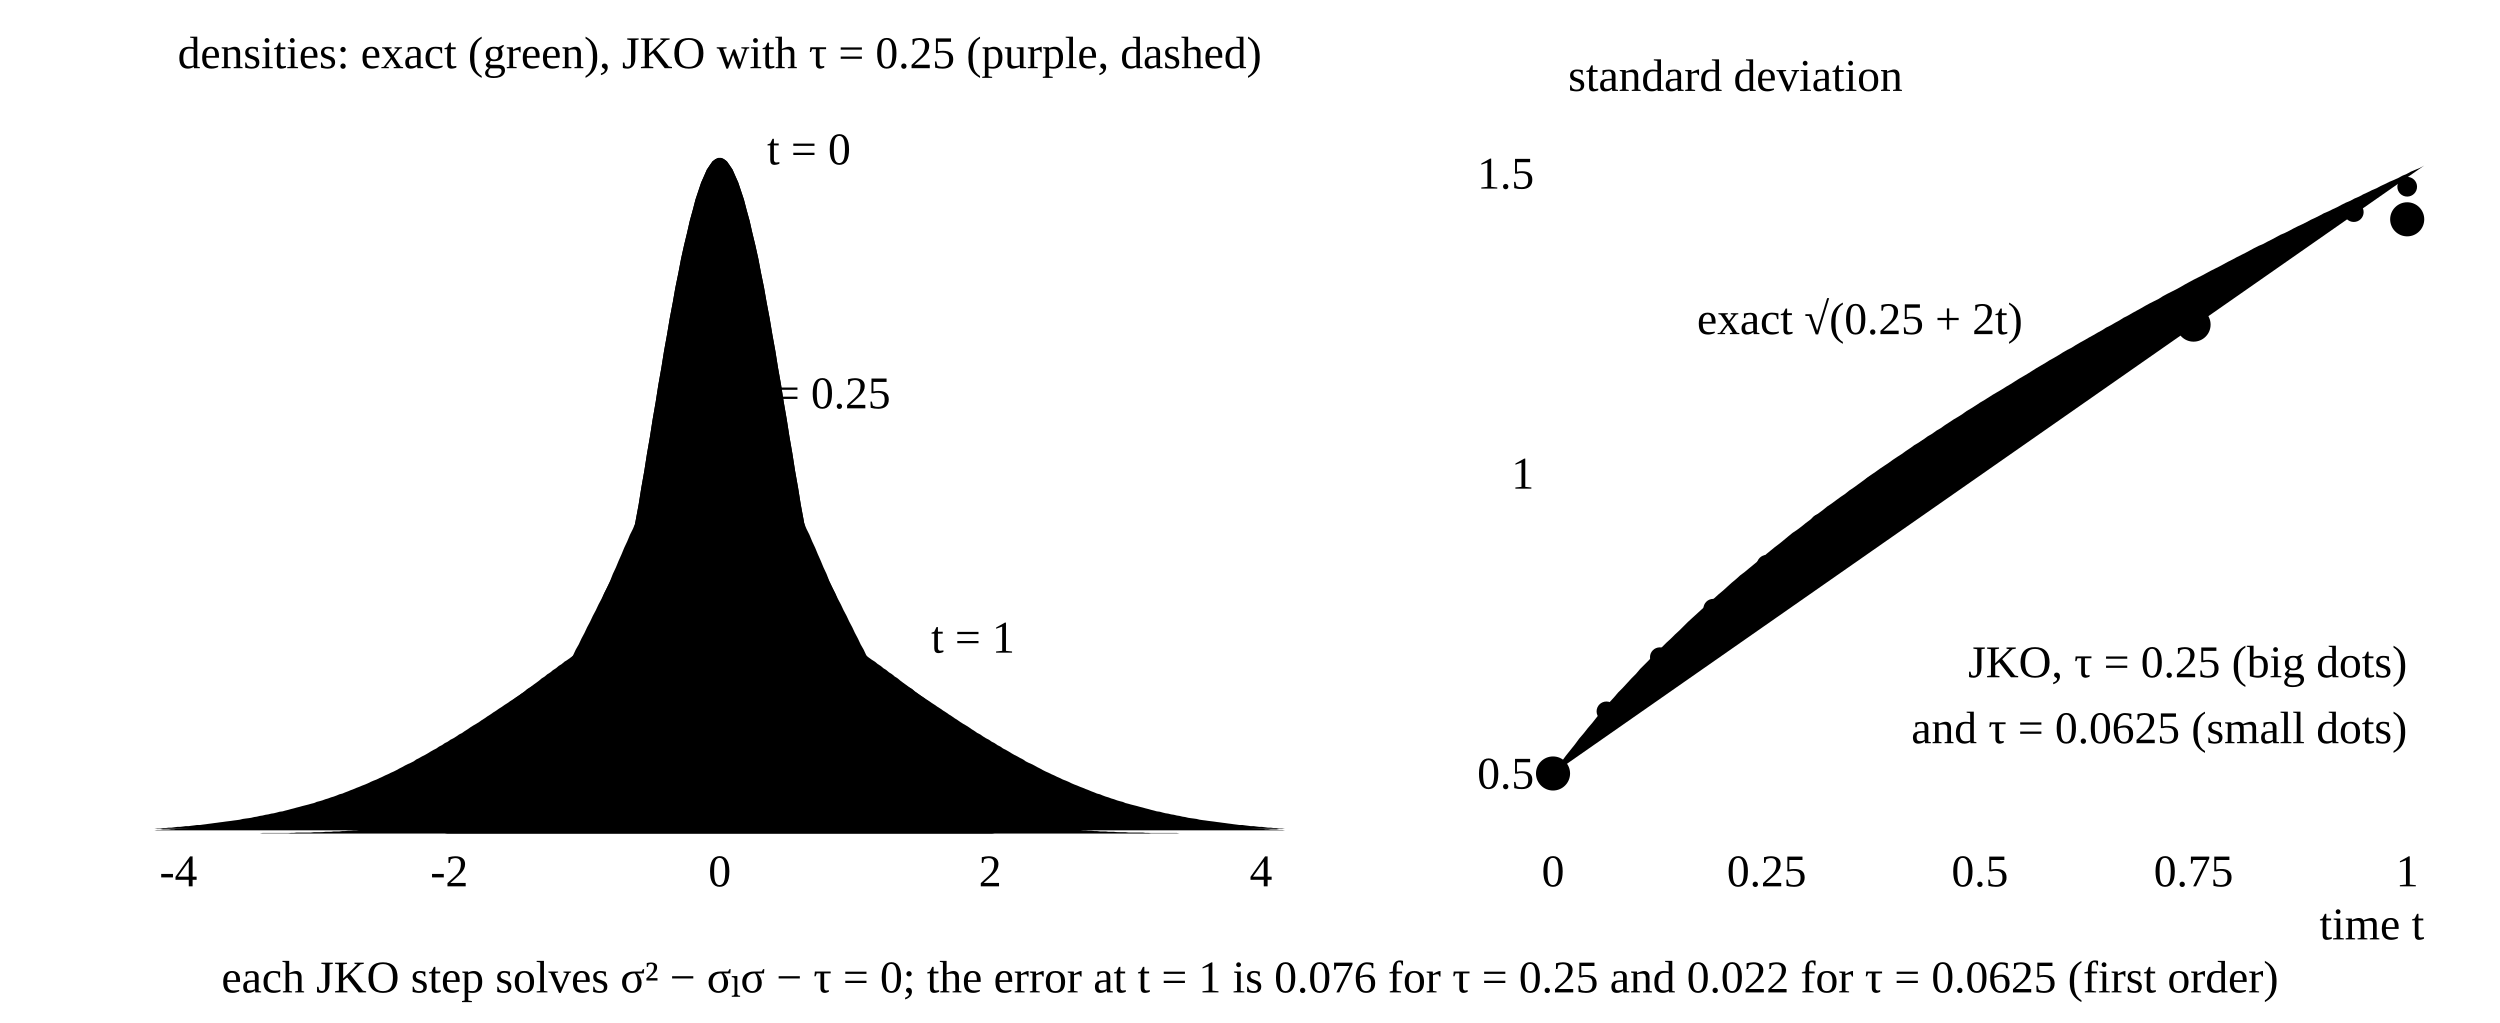
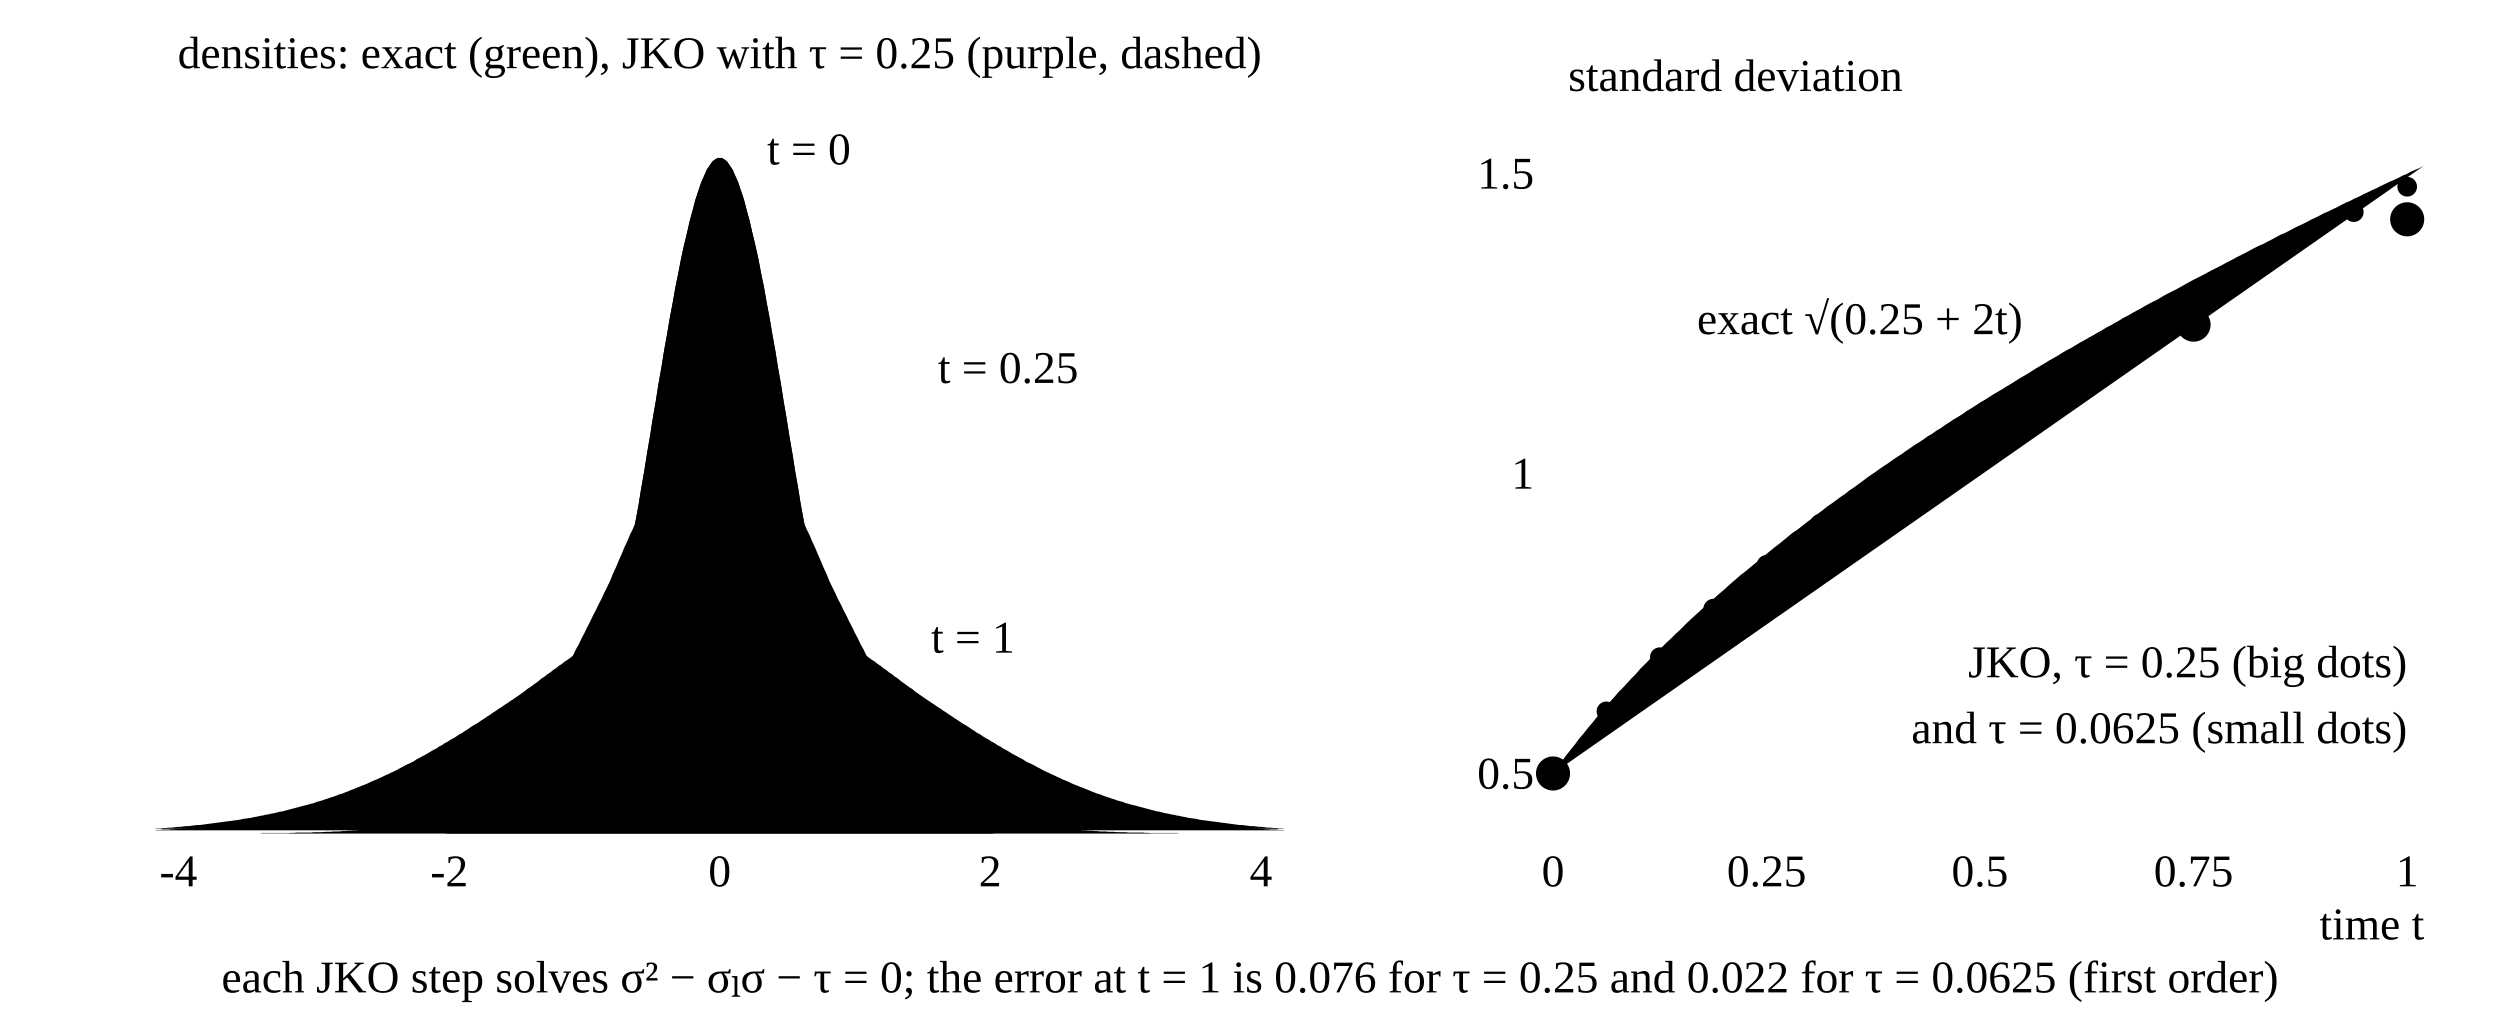
<svg xmlns="http://www.w3.org/2000/svg" viewBox="0 0 660 270" role="img" aria-label="JKO steps for the heat equation from a Gaussian, against the exact heat flow">
  <text x="47.1" y="234.0" class="tx-s" text-anchor="middle">-4</text>
  <text x="118.6" y="234.0" class="tx-s" text-anchor="middle">-2</text>
  <text x="190.0" y="234.0" class="tx-s" text-anchor="middle">0</text>
  <text x="261.4" y="234.0" class="tx-s" text-anchor="middle">2</text>
  <text x="332.9" y="234.0" class="tx-s" text-anchor="middle">4</text>
  <line x1="40.0" y1="220.0" x2="340.0" y2="220.0" class="ax" />
  <path d="M40.0 220.0L40.0 220.0L40.8 220.0L41.5 220.0L42.3 220.0L43.0 220.0L43.8 220.0L44.5 220.0L45.3 220.0L46.0 220.0L46.8 220.0L47.5 220.0L48.3 220.0L49.0 220.0L49.8 220.0L50.5 220.0L51.3 220.0L52.0 220.0L52.8 220.0L53.5 220.0L54.3 220.0L55.0 220.0L55.8 220.0L56.5 220.0L57.3 220.0L58.0 220.0L58.8 220.0L59.5 220.0L60.3 220.0L61.1 220.0L61.8 220.0L62.6 220.0L63.3 220.0L64.1 220.0L64.8 220.0L65.6 220.0L66.3 220.0L67.1 220.0L67.8 220.0L68.6 220.0L69.3 220.0L70.1 220.0L70.8 220.0L71.6 220.0L72.3 220.0L73.1 220.0L73.8 220.0L74.6 220.0L75.3 220.0L76.1 220.0L76.8 220.0L77.6 220.0L78.3 220.0L79.1 220.0L79.8 220.0L80.6 220.0L81.4 220.0L82.1 220.0L82.9 220.0L83.6 220.0L84.4 220.0L85.1 220.0L85.9 220.0L86.6 220.0L87.4 220.0L88.1 220.0L88.9 220.0L89.6 220.0L90.4 220.0L91.1 220.0L91.9 220.0L92.6 220.0L93.4 220.0L94.1 220.0L94.9 220.0L95.6 220.0L96.4 220.0L97.1 220.0L97.9 220.0L98.6 220.0L99.4 220.0L100.2 220.0L100.9 220.0L101.7 220.0L102.4 220.0L103.2 220.0L103.9 220.0L104.7 220.0L105.4 220.0L106.2 220.0L106.9 220.0L107.7 220.0L108.4 220.0L109.2 220.0L109.9 220.0L110.7 220.0L111.4 220.0L112.2 220.0L112.9 220.0L113.7 220.0L114.4 220.0L115.2 220.0L115.9 220.0L116.7 220.0L117.4 220.0L118.2 219.9L118.9 219.9L119.7 219.9L120.5 219.9L121.2 219.9L122.0 219.9L122.7 219.9L123.5 219.8L124.2 219.8L125.0 219.8L125.7 219.7L126.5 219.7L127.2 219.6L128.0 219.6L128.7 219.5L129.5 219.4L130.2 219.3L131.0 219.2L131.7 219.1L132.5 219.0L133.2 218.9L134.0 218.7L134.7 218.5L135.5 218.3L136.2 218.1L137.0 217.8L137.7 217.5L138.5 217.2L139.2 216.9L140.0 216.5L140.8 216.0L141.5 215.5L142.3 215.0L143.0 214.4L143.8 213.8L144.5 213.0L145.3 212.3L146.0 211.4L146.8 210.5L147.5 209.5L148.3 208.4L149.0 207.2L149.8 205.9L150.5 204.5L151.3 203.0L152.0 201.4L152.8 199.7L153.5 197.8L154.3 195.9L155.0 193.8L155.8 191.5L156.5 189.2L157.3 186.7L158.0 184.0L158.8 181.3L159.5 178.3L160.3 175.3L161.1 172.1L161.8 168.7L162.6 165.2L163.3 161.6L164.1 157.9L164.8 154.0L165.6 150.1L166.3 146.0L167.1 141.8L167.8 137.5L168.6 133.2L169.3 128.8L170.1 124.3L170.8 119.8L171.6 115.2L172.3 110.7L173.1 106.1L173.8 101.6L174.6 97.1L175.3 92.7L176.1 88.3L176.8 84.1L177.6 79.9L178.3 75.9L179.1 72.0L179.8 68.3L180.6 64.7L181.4 61.4L182.1 58.3L182.9 55.4L183.6 52.7L184.4 50.3L185.1 48.2L185.9 46.4L186.6 44.8L187.4 43.6L188.1 42.6L188.9 42.0L189.6 41.7L190.4 41.7L191.1 42.0L191.9 42.6L192.6 43.6L193.4 44.8L194.1 46.4L194.9 48.2L195.6 50.3L196.4 52.7L197.1 55.4L197.9 58.3L198.6 61.4L199.4 64.7L200.2 68.3L200.9 72.0L201.7 75.9L202.4 79.9L203.2 84.1L203.9 88.3L204.7 92.7L205.4 97.1L206.2 101.6L206.9 106.1L207.7 110.7L208.4 115.2L209.2 119.8L209.9 124.3L210.7 128.8L211.4 133.2L212.2 137.5L212.9 141.8L213.7 146.0L214.4 150.1L215.2 154.0L215.9 157.9L216.7 161.6L217.4 165.2L218.2 168.7L218.9 172.1L219.7 175.3L220.5 178.3L221.2 181.3L222.0 184.0L222.7 186.7L223.5 189.2L224.2 191.5L225.0 193.8L225.7 195.9L226.5 197.8L227.2 199.7L228.0 201.4L228.7 203.0L229.5 204.5L230.2 205.9L231.0 207.2L231.7 208.4L232.5 209.5L233.2 210.5L234.0 211.4L234.7 212.3L235.5 213.0L236.2 213.8L237.0 214.4L237.7 215.0L238.5 215.5L239.2 216.0L240.0 216.5L240.8 216.9L241.5 217.2L242.3 217.5L243.0 217.8L243.8 218.1L244.5 218.3L245.3 218.5L246.0 218.7L246.8 218.9L247.5 219.0L248.3 219.1L249.0 219.2L249.8 219.3L250.5 219.4L251.3 219.5L252.0 219.6L252.8 219.6L253.5 219.7L254.3 219.7L255.0 219.8L255.8 219.8L256.5 219.8L257.3 219.9L258.0 219.9L258.8 219.9L259.5 219.9L260.3 219.9L261.1 219.9L261.8 219.9L262.6 220.0L263.3 220.0L264.1 220.0L264.8 220.0L265.6 220.0L266.3 220.0L267.1 220.0L267.8 220.0L268.6 220.0L269.3 220.0L270.1 220.0L270.8 220.0L271.6 220.0L272.3 220.0L273.1 220.0L273.8 220.0L274.6 220.0L275.3 220.0L276.1 220.0L276.8 220.0L277.6 220.0L278.3 220.0L279.1 220.0L279.8 220.0L280.6 220.0L281.4 220.0L282.1 220.0L282.9 220.0L283.6 220.0L284.4 220.0L285.1 220.0L285.9 220.0L286.6 220.0L287.4 220.0L288.1 220.0L288.9 220.0L289.6 220.0L290.4 220.0L291.1 220.0L291.9 220.0L292.6 220.0L293.4 220.0L294.1 220.0L294.9 220.0L295.6 220.0L296.4 220.0L297.1 220.0L297.9 220.0L298.6 220.0L299.4 220.0L300.2 220.0L300.9 220.0L301.7 220.0L302.4 220.0L303.2 220.0L303.9 220.0L304.7 220.0L305.4 220.0L306.2 220.0L306.9 220.0L307.7 220.0L308.4 220.0L309.2 220.0L309.9 220.0L310.7 220.0L311.4 220.0L312.2 220.0L312.9 220.0L313.7 220.0L314.4 220.0L315.2 220.0L315.9 220.0L316.7 220.0L317.4 220.0L318.2 220.0L318.9 220.0L319.7 220.0L320.5 220.0L321.2 220.0L322.0 220.0L322.7 220.0L323.5 220.0L324.2 220.0L325.0 220.0L325.7 220.0L326.5 220.0L327.2 220.0L328.0 220.0L328.7 220.0L329.5 220.0L330.2 220.0L331.0 220.0L331.7 220.0L332.5 220.0L333.2 220.0L334.0 220.0L334.7 220.0L335.5 220.0L336.2 220.0L337.0 220.0L337.7 220.0L338.5 220.0L339.2 220.0L340.0 220.0L340.0 220.0Z" class="a2" />
  <path d="M40.0 220.0L40.8 220.0L41.5 220.0L42.3 220.0L43.0 220.0L43.8 220.0L44.5 220.0L45.3 220.0L46.0 220.0L46.8 220.0L47.5 220.0L48.3 220.0L49.0 220.0L49.8 220.0L50.5 220.0L51.3 220.0L52.0 220.0L52.8 220.0L53.5 220.0L54.3 220.0L55.0 220.0L55.8 220.0L56.5 220.0L57.3 220.0L58.0 220.0L58.8 220.0L59.5 220.0L60.3 220.0L61.1 220.0L61.8 220.0L62.6 220.0L63.3 220.0L64.1 220.0L64.8 220.0L65.6 220.0L66.3 220.0L67.1 220.0L67.8 220.0L68.6 220.0L69.3 220.0L70.1 220.0L70.8 220.0L71.6 220.0L72.3 220.0L73.1 220.0L73.8 220.0L74.6 220.0L75.3 220.0L76.1 220.0L76.8 220.0L77.6 220.0L78.3 220.0L79.1 220.0L79.8 220.0L80.6 220.0L81.4 220.0L82.1 220.0L82.9 220.0L83.6 220.0L84.4 220.0L85.1 220.0L85.9 220.0L86.6 220.0L87.4 220.0L88.1 220.0L88.9 220.0L89.6 220.0L90.4 220.0L91.1 220.0L91.9 220.0L92.6 220.0L93.4 220.0L94.1 220.0L94.9 220.0L95.6 220.0L96.4 220.0L97.1 220.0L97.9 220.0L98.6 220.0L99.4 220.0L100.2 220.0L100.9 220.0L101.7 220.0L102.4 220.0L103.2 220.0L103.9 220.0L104.7 220.0L105.4 220.0L106.2 220.0L106.9 220.0L107.7 220.0L108.4 220.0L109.2 220.0L109.9 220.0L110.7 220.0L111.4 220.0L112.2 220.0L112.9 220.0L113.7 220.0L114.4 220.0L115.2 220.0L115.9 220.0L116.7 220.0L117.4 220.0L118.2 219.9L118.9 219.9L119.7 219.9L120.5 219.9L121.2 219.9L122.0 219.9L122.7 219.9L123.5 219.8L124.2 219.8L125.0 219.8L125.7 219.7L126.5 219.7L127.2 219.6L128.0 219.6L128.7 219.5L129.5 219.4L130.2 219.3L131.0 219.2L131.7 219.1L132.5 219.0L133.2 218.9L134.0 218.7L134.7 218.5L135.5 218.3L136.2 218.1L137.0 217.8L137.7 217.5L138.5 217.2L139.2 216.9L140.0 216.5L140.8 216.0L141.5 215.5L142.3 215.0L143.0 214.4L143.8 213.8L144.5 213.0L145.3 212.3L146.0 211.4L146.8 210.5L147.5 209.5L148.3 208.4L149.0 207.2L149.8 205.9L150.5 204.5L151.3 203.0L152.0 201.4L152.8 199.7L153.5 197.8L154.3 195.9L155.0 193.8L155.8 191.5L156.5 189.2L157.3 186.7L158.0 184.0L158.8 181.3L159.5 178.3L160.3 175.3L161.1 172.1L161.8 168.7L162.6 165.2L163.3 161.6L164.1 157.9L164.8 154.0L165.6 150.1L166.3 146.0L167.1 141.8L167.8 137.5L168.6 133.2L169.3 128.8L170.1 124.3L170.8 119.8L171.6 115.2L172.3 110.7L173.1 106.1L173.8 101.6L174.6 97.1L175.3 92.7L176.1 88.3L176.8 84.1L177.6 79.9L178.3 75.9L179.1 72.0L179.8 68.3L180.6 64.7L181.4 61.4L182.1 58.3L182.9 55.4L183.6 52.7L184.4 50.3L185.1 48.2L185.9 46.4L186.6 44.8L187.4 43.6L188.1 42.6L188.9 42.0L189.6 41.7L190.4 41.7L191.1 42.0L191.9 42.6L192.6 43.6L193.4 44.8L194.1 46.4L194.9 48.2L195.6 50.3L196.4 52.7L197.1 55.4L197.9 58.3L198.6 61.4L199.4 64.7L200.2 68.3L200.9 72.0L201.7 75.9L202.4 79.9L203.2 84.1L203.9 88.3L204.7 92.7L205.4 97.1L206.2 101.6L206.9 106.1L207.7 110.7L208.4 115.2L209.2 119.8L209.9 124.3L210.7 128.8L211.4 133.2L212.2 137.5L212.9 141.8L213.7 146.0L214.4 150.1L215.2 154.0L215.9 157.9L216.7 161.6L217.4 165.2L218.2 168.7L218.9 172.1L219.7 175.3L220.5 178.3L221.2 181.3L222.0 184.0L222.7 186.7L223.5 189.2L224.2 191.5L225.0 193.8L225.7 195.9L226.5 197.8L227.2 199.7L228.0 201.4L228.7 203.0L229.5 204.5L230.2 205.9L231.0 207.2L231.7 208.4L232.5 209.5L233.2 210.5L234.0 211.4L234.7 212.3L235.5 213.0L236.2 213.8L237.0 214.4L237.7 215.0L238.5 215.5L239.2 216.0L240.0 216.5L240.8 216.9L241.5 217.2L242.3 217.5L243.0 217.8L243.8 218.1L244.5 218.3L245.3 218.5L246.0 218.7L246.8 218.9L247.5 219.0L248.3 219.1L249.0 219.2L249.8 219.3L250.5 219.4L251.3 219.5L252.0 219.6L252.8 219.6L253.5 219.7L254.3 219.7L255.0 219.8L255.8 219.8L256.5 219.8L257.3 219.9L258.0 219.9L258.8 219.9L259.5 219.9L260.3 219.9L261.1 219.9L261.8 219.9L262.6 220.0L263.3 220.0L264.1 220.0L264.8 220.0L265.6 220.0L266.3 220.0L267.1 220.0L267.8 220.0L268.6 220.0L269.3 220.0L270.1 220.0L270.8 220.0L271.6 220.0L272.3 220.0L273.1 220.0L273.8 220.0L274.6 220.0L275.3 220.0L276.1 220.0L276.8 220.0L277.6 220.0L278.3 220.0L279.1 220.0L279.8 220.0L280.6 220.0L281.4 220.0L282.1 220.0L282.9 220.0L283.6 220.0L284.4 220.0L285.1 220.0L285.9 220.0L286.6 220.0L287.4 220.0L288.1 220.0L288.9 220.0L289.6 220.0L290.4 220.0L291.1 220.0L291.9 220.0L292.6 220.0L293.4 220.0L294.1 220.0L294.9 220.0L295.6 220.0L296.4 220.0L297.1 220.0L297.9 220.0L298.6 220.0L299.4 220.0L300.2 220.0L300.9 220.0L301.7 220.0L302.4 220.0L303.2 220.0L303.9 220.0L304.7 220.0L305.4 220.0L306.2 220.0L306.9 220.0L307.7 220.0L308.4 220.0L309.2 220.0L309.9 220.0L310.7 220.0L311.4 220.0L312.2 220.0L312.9 220.0L313.7 220.0L314.4 220.0L315.2 220.0L315.9 220.0L316.7 220.0L317.4 220.0L318.2 220.0L318.9 220.0L319.7 220.0L320.5 220.0L321.2 220.0L322.0 220.0L322.7 220.0L323.5 220.0L324.2 220.0L325.0 220.0L325.7 220.0L326.5 220.0L327.2 220.0L328.0 220.0L328.7 220.0L329.5 220.0L330.2 220.0L331.0 220.0L331.7 220.0L332.5 220.0L333.2 220.0L334.0 220.0L334.7 220.0L335.5 220.0L336.2 220.0L337.0 220.0L337.7 220.0L338.5 220.0L339.2 220.0L340.0 220.0" class="ln c2 thin" />
  <path d="M40.0 220.0L40.8 220.0L41.5 220.0L42.3 220.0L43.0 220.0L43.8 220.0L44.5 220.0L45.3 220.0L46.0 220.0L46.8 220.0L47.5 220.0L48.3 220.0L49.0 220.0L49.8 220.0L50.5 220.0L51.3 220.0L52.0 220.0L52.8 220.0L53.5 220.0L54.3 220.0L55.0 220.0L55.8 220.0L56.5 220.0L57.3 220.0L58.0 220.0L58.8 220.0L59.5 220.0L60.3 220.0L61.1 220.0L61.8 220.0L62.6 220.0L63.3 220.0L64.1 220.0L64.8 220.0L65.6 220.0L66.3 220.0L67.1 220.0L67.8 220.0L68.6 220.0L69.3 219.9L70.1 219.9L70.8 219.9L71.6 219.9L72.3 219.9L73.1 219.9L73.8 219.9L74.6 219.9L75.3 219.9L76.1 219.9L76.8 219.9L77.6 219.9L78.3 219.8L79.1 219.8L79.8 219.8L80.6 219.8L81.4 219.8L82.1 219.8L82.9 219.7L83.6 219.7L84.4 219.7L85.1 219.7L85.9 219.6L86.6 219.6L87.4 219.6L88.1 219.5L88.9 219.5L89.6 219.5L90.4 219.4L91.1 219.4L91.9 219.3L92.6 219.3L93.4 219.2L94.1 219.2L94.9 219.1L95.6 219.0L96.4 218.9L97.1 218.9L97.9 218.8L98.6 218.7L99.4 218.6L100.2 218.5L100.9 218.4L101.7 218.3L102.4 218.1L103.2 218.0L103.9 217.9L104.7 217.7L105.4 217.6L106.2 217.4L106.9 217.2L107.7 217.0L108.4 216.8L109.2 216.6L109.9 216.4L110.7 216.2L111.4 215.9L112.2 215.7L112.9 215.4L113.7 215.1L114.4 214.8L115.2 214.5L115.9 214.1L116.7 213.8L117.4 213.4L118.2 213.0L118.9 212.6L119.7 212.2L120.5 211.8L121.2 211.3L122.0 210.8L122.7 210.3L123.5 209.8L124.2 209.3L125.0 208.7L125.7 208.1L126.5 207.5L127.2 206.9L128.0 206.2L128.7 205.5L129.5 204.8L130.2 204.1L131.0 203.3L131.7 202.5L132.5 201.7L133.2 200.9L134.0 200.0L134.7 199.1L135.5 198.2L136.2 197.3L137.0 196.3L137.7 195.3L138.5 194.3L139.2 193.2L140.0 192.1L140.8 191.0L141.5 189.9L142.3 188.7L143.0 187.5L143.8 186.3L144.5 185.1L145.3 183.8L146.0 182.5L146.8 181.2L147.5 179.9L148.3 178.6L149.0 177.2L149.8 175.8L150.5 174.4L151.3 173.0L152.0 171.5L152.8 170.1L153.5 168.6L154.3 167.1L155.0 165.6L155.8 164.1L156.5 162.6L157.3 161.1L158.0 159.6L158.8 158.1L159.5 156.6L160.3 155.1L161.1 153.5L161.8 152.0L162.6 150.5L163.3 149.0L164.1 147.6L164.8 146.1L165.6 144.6L166.3 143.2L167.1 141.8L167.8 140.4L168.6 139.0L169.3 137.6L170.1 136.3L170.8 135.0L171.6 133.8L172.3 132.5L173.1 131.3L173.8 130.2L174.6 129.1L175.3 128.0L176.1 126.9L176.8 125.9L177.6 125.0L178.3 124.1L179.1 123.2L179.8 122.4L180.6 121.7L181.4 121.0L182.1 120.3L182.9 119.7L183.6 119.2L184.4 118.7L185.1 118.3L185.9 117.9L186.6 117.6L187.4 117.4L188.1 117.2L188.9 117.1L189.6 117.0L190.4 117.0L191.1 117.1L191.9 117.2L192.6 117.4L193.4 117.6L194.1 117.9L194.9 118.3L195.6 118.7L196.4 119.2L197.1 119.7L197.9 120.3L198.6 121.0L199.4 121.7L200.2 122.4L200.9 123.2L201.7 124.1L202.4 125.0L203.2 125.9L203.9 126.9L204.7 128.0L205.4 129.1L206.2 130.2L206.9 131.3L207.7 132.5L208.4 133.8L209.2 135.0L209.9 136.3L210.7 137.6L211.4 139.0L212.2 140.4L212.9 141.8L213.7 143.2L214.4 144.6L215.2 146.1L215.9 147.6L216.7 149.0L217.4 150.5L218.2 152.0L218.9 153.5L219.7 155.1L220.5 156.6L221.2 158.1L222.0 159.6L222.7 161.1L223.5 162.6L224.2 164.1L225.0 165.6L225.7 167.1L226.5 168.6L227.2 170.1L228.0 171.5L228.7 173.0L229.5 174.4L230.2 175.8L231.0 177.2L231.7 178.6L232.5 179.9L233.2 181.2L234.0 182.5L234.7 183.8L235.5 185.1L236.2 186.3L237.0 187.5L237.7 188.7L238.5 189.9L239.2 191.0L240.0 192.1L240.8 193.2L241.5 194.3L242.3 195.3L243.0 196.3L243.8 197.3L244.5 198.2L245.3 199.1L246.0 200.0L246.8 200.9L247.5 201.7L248.3 202.5L249.0 203.3L249.8 204.1L250.5 204.8L251.3 205.5L252.0 206.2L252.8 206.9L253.5 207.5L254.3 208.1L255.0 208.7L255.8 209.3L256.5 209.8L257.3 210.3L258.0 210.8L258.8 211.3L259.5 211.8L260.3 212.2L261.1 212.6L261.8 213.0L262.6 213.4L263.3 213.8L264.1 214.1L264.8 214.5L265.6 214.8L266.3 215.1L267.1 215.4L267.8 215.7L268.6 215.9L269.3 216.2L270.1 216.4L270.8 216.6L271.6 216.8L272.3 217.0L273.1 217.2L273.8 217.4L274.6 217.6L275.3 217.7L276.1 217.9L276.8 218.0L277.6 218.1L278.3 218.3L279.1 218.4L279.8 218.5L280.6 218.6L281.4 218.7L282.1 218.8L282.9 218.9L283.6 218.9L284.4 219.0L285.1 219.1L285.9 219.2L286.6 219.2L287.4 219.3L288.1 219.3L288.9 219.4L289.6 219.4L290.4 219.5L291.1 219.5L291.9 219.5L292.6 219.6L293.4 219.6L294.1 219.6L294.9 219.7L295.6 219.7L296.4 219.7L297.1 219.7L297.9 219.8L298.6 219.8L299.4 219.8L300.2 219.8L300.9 219.8L301.7 219.8L302.4 219.9L303.2 219.9L303.9 219.9L304.7 219.9L305.4 219.9L306.2 219.9L306.9 219.9L307.7 219.9L308.4 219.9L309.2 219.9L309.9 219.9L310.7 219.9L311.4 220.0L312.2 220.0L312.9 220.0L313.7 220.0L314.4 220.0L315.2 220.0L315.9 220.0L316.7 220.0L317.4 220.0L318.2 220.0L318.9 220.0L319.7 220.0L320.5 220.0L321.2 220.0L322.0 220.0L322.7 220.0L323.5 220.0L324.2 220.0L325.0 220.0L325.7 220.0L326.5 220.0L327.2 220.0L328.0 220.0L328.7 220.0L329.5 220.0L330.2 220.0L331.0 220.0L331.7 220.0L332.5 220.0L333.2 220.0L334.0 220.0L334.7 220.0L335.5 220.0L336.2 220.0L337.0 220.0L337.7 220.0L338.5 220.0L339.2 220.0L340.0 220.0" class="ln c3" />
  <path d="M40.0 220.0L40.8 220.0L41.5 220.0L42.3 220.0L43.0 220.0L43.8 220.0L44.5 220.0L45.3 220.0L46.0 220.0L46.8 220.0L47.5 220.0L48.3 220.0L49.0 220.0L49.8 220.0L50.5 220.0L51.3 220.0L52.0 220.0L52.8 220.0L53.5 220.0L54.3 220.0L55.0 220.0L55.8 220.0L56.5 220.0L57.3 220.0L58.0 220.0L58.8 220.0L59.5 220.0L60.3 220.0L61.1 220.0L61.8 220.0L62.6 220.0L63.3 220.0L64.1 220.0L64.8 220.0L65.6 220.0L66.3 220.0L67.1 220.0L67.8 220.0L68.6 220.0L69.3 220.0L70.1 220.0L70.8 220.0L71.6 220.0L72.3 220.0L73.1 220.0L73.8 220.0L74.6 220.0L75.3 220.0L76.1 220.0L76.8 219.9L77.6 219.9L78.3 219.9L79.1 219.9L79.8 219.9L80.6 219.9L81.4 219.9L82.1 219.9L82.9 219.9L83.6 219.9L84.4 219.9L85.1 219.8L85.9 219.8L86.6 219.8L87.4 219.8L88.1 219.8L88.9 219.8L89.6 219.7L90.4 219.7L91.1 219.7L91.9 219.7L92.6 219.6L93.4 219.6L94.1 219.6L94.9 219.5L95.6 219.5L96.4 219.4L97.1 219.4L97.9 219.3L98.6 219.3L99.4 219.2L100.2 219.1L100.9 219.1L101.7 219.0L102.4 218.9L103.2 218.8L103.9 218.7L104.7 218.6L105.4 218.5L106.2 218.4L106.9 218.2L107.7 218.1L108.4 218.0L109.2 217.8L109.9 217.6L110.7 217.5L111.4 217.3L112.2 217.1L112.9 216.9L113.7 216.6L114.4 216.4L115.2 216.1L115.9 215.9L116.7 215.6L117.4 215.3L118.2 215.0L118.9 214.6L119.7 214.3L120.5 213.9L121.2 213.5L122.0 213.1L122.7 212.7L123.5 212.2L124.2 211.7L125.0 211.2L125.7 210.7L126.5 210.2L127.2 209.6L128.0 209.0L128.7 208.4L129.5 207.7L130.2 207.0L131.0 206.3L131.7 205.6L132.5 204.8L133.2 204.0L134.0 203.2L134.7 202.3L135.5 201.4L136.2 200.5L137.0 199.5L137.7 198.5L138.5 197.5L139.2 196.4L140.0 195.3L140.8 194.2L141.5 193.1L142.3 191.9L143.0 190.6L143.8 189.4L144.5 188.1L145.3 186.8L146.0 185.4L146.8 184.0L147.5 182.6L148.3 181.2L149.0 179.7L149.8 178.2L150.5 176.6L151.3 175.1L152.0 173.5L152.8 171.9L153.5 170.3L154.3 168.7L155.0 167.0L155.8 165.3L156.5 163.6L157.3 161.9L158.0 160.2L158.8 158.5L159.5 156.7L160.3 155.0L161.1 153.3L161.8 151.5L162.6 149.8L163.3 148.1L164.1 146.3L164.8 144.6L165.6 142.9L166.3 141.2L167.1 139.6L167.8 137.9L168.6 136.3L169.3 134.7L170.1 133.1L170.8 131.6L171.6 130.0L172.3 128.6L173.1 127.1L173.8 125.7L174.6 124.4L175.3 123.1L176.1 121.8L176.8 120.6L177.6 119.5L178.3 118.4L179.1 117.3L179.8 116.4L180.6 115.5L181.4 114.6L182.1 113.8L182.9 113.1L183.6 112.4L184.4 111.9L185.1 111.3L185.9 110.9L186.6 110.5L187.4 110.2L188.1 110.0L188.9 109.9L189.6 109.8L190.4 109.8L191.1 109.9L191.9 110.0L192.6 110.2L193.4 110.5L194.1 110.9L194.9 111.3L195.6 111.9L196.4 112.4L197.1 113.1L197.9 113.8L198.6 114.6L199.4 115.5L200.2 116.4L200.9 117.3L201.7 118.4L202.4 119.5L203.2 120.6L203.9 121.8L204.7 123.1L205.4 124.4L206.2 125.7L206.9 127.1L207.7 128.6L208.4 130.0L209.2 131.6L209.9 133.1L210.7 134.7L211.4 136.3L212.2 137.9L212.9 139.6L213.7 141.2L214.4 142.9L215.2 144.6L215.9 146.3L216.7 148.1L217.4 149.8L218.2 151.5L218.9 153.3L219.7 155.0L220.5 156.7L221.2 158.5L222.0 160.2L222.7 161.9L223.5 163.6L224.2 165.3L225.0 167.0L225.7 168.7L226.5 170.3L227.2 171.9L228.0 173.5L228.7 175.1L229.5 176.6L230.2 178.2L231.0 179.7L231.7 181.2L232.5 182.6L233.2 184.0L234.0 185.4L234.7 186.8L235.5 188.1L236.2 189.4L237.0 190.6L237.7 191.9L238.5 193.1L239.2 194.2L240.0 195.3L240.8 196.4L241.5 197.5L242.3 198.5L243.0 199.5L243.8 200.5L244.5 201.4L245.3 202.3L246.0 203.2L246.8 204.0L247.5 204.8L248.3 205.6L249.0 206.3L249.8 207.0L250.5 207.7L251.3 208.4L252.0 209.0L252.8 209.6L253.5 210.2L254.3 210.7L255.0 211.2L255.8 211.7L256.5 212.2L257.3 212.7L258.0 213.1L258.8 213.5L259.5 213.9L260.3 214.3L261.1 214.6L261.8 215.0L262.6 215.3L263.3 215.6L264.1 215.9L264.8 216.1L265.6 216.4L266.3 216.6L267.1 216.9L267.8 217.1L268.6 217.3L269.3 217.5L270.1 217.6L270.8 217.8L271.6 218.0L272.3 218.1L273.1 218.2L273.8 218.4L274.6 218.5L275.3 218.6L276.1 218.7L276.8 218.8L277.6 218.9L278.3 219.0L279.1 219.1L279.8 219.1L280.6 219.2L281.4 219.3L282.1 219.3L282.9 219.4L283.6 219.4L284.4 219.5L285.1 219.5L285.9 219.6L286.6 219.6L287.4 219.6L288.1 219.7L288.9 219.7L289.6 219.7L290.4 219.7L291.1 219.8L291.9 219.8L292.6 219.8L293.4 219.8L294.1 219.8L294.9 219.8L295.6 219.9L296.4 219.9L297.1 219.9L297.9 219.9L298.6 219.9L299.4 219.9L300.2 219.9L300.9 219.9L301.7 219.9L302.4 219.9L303.2 219.9L303.9 220.0L304.7 220.0L305.4 220.0L306.2 220.0L306.9 220.0L307.7 220.0L308.4 220.0L309.2 220.0L309.9 220.0L310.7 220.0L311.4 220.0L312.2 220.0L312.9 220.0L313.7 220.0L314.4 220.0L315.2 220.0L315.9 220.0L316.7 220.0L317.4 220.0L318.2 220.0L318.9 220.0L319.7 220.0L320.5 220.0L321.2 220.0L322.0 220.0L322.7 220.0L323.5 220.0L324.2 220.0L325.0 220.0L325.7 220.0L326.5 220.0L327.2 220.0L328.0 220.0L328.7 220.0L329.5 220.0L330.2 220.0L331.0 220.0L331.7 220.0L332.5 220.0L333.2 220.0L334.0 220.0L334.7 220.0L335.5 220.0L336.2 220.0L337.0 220.0L337.7 220.0L338.5 220.0L339.2 220.0L340.0 220.0" class="ln c5 thin dash" />
  <path d="M40.0 218.8L40.8 218.8L41.5 218.7L42.3 218.7L43.0 218.6L43.8 218.6L44.5 218.5L45.3 218.5L46.0 218.4L46.8 218.3L47.5 218.3L48.3 218.2L49.0 218.1L49.8 218.1L50.5 218.0L51.3 217.9L52.0 217.8L52.8 217.8L53.5 217.7L54.3 217.6L55.0 217.5L55.8 217.4L56.5 217.3L57.3 217.2L58.0 217.1L58.8 217.0L59.5 216.9L60.3 216.8L61.1 216.7L61.8 216.6L62.6 216.5L63.3 216.4L64.1 216.2L64.8 216.1L65.6 216.0L66.3 215.9L67.1 215.7L67.8 215.6L68.6 215.4L69.3 215.3L70.1 215.1L70.8 215.0L71.6 214.8L72.3 214.7L73.1 214.5L73.8 214.3L74.6 214.2L75.3 214.0L76.1 213.8L76.8 213.6L77.6 213.4L78.3 213.2L79.1 213.0L79.8 212.8L80.6 212.6L81.4 212.4L82.1 212.2L82.9 212.0L83.6 211.7L84.4 211.5L85.1 211.3L85.9 211.0L86.6 210.8L87.4 210.5L88.1 210.3L88.9 210.0L89.6 209.7L90.4 209.5L91.1 209.2L91.9 208.9L92.6 208.6L93.4 208.3L94.1 208.0L94.9 207.7L95.6 207.4L96.4 207.1L97.1 206.8L97.9 206.4L98.6 206.1L99.4 205.8L100.2 205.4L100.9 205.1L101.7 204.7L102.4 204.4L103.2 204.0L103.9 203.7L104.7 203.3L105.4 202.9L106.2 202.5L106.9 202.1L107.7 201.7L108.4 201.4L109.2 201.0L109.9 200.5L110.7 200.1L111.4 199.7L112.2 199.3L112.9 198.9L113.7 198.4L114.4 198.0L115.2 197.6L115.9 197.1L116.7 196.7L117.4 196.2L118.2 195.8L118.9 195.3L119.7 194.9L120.5 194.4L121.2 193.9L122.0 193.5L122.7 193.0L123.5 192.5L124.2 192.0L125.0 191.5L125.7 191.1L126.5 190.6L127.2 190.1L128.0 189.6L128.7 189.1L129.5 188.6L130.2 188.1L131.0 187.6L131.7 187.1L132.5 186.6L133.2 186.1L134.0 185.6L134.7 185.1L135.5 184.6L136.2 184.1L137.0 183.6L137.7 183.1L138.5 182.6L139.2 182.0L140.0 181.5L140.8 181.0L141.5 180.5L142.3 180.0L143.0 179.5L143.8 179.0L144.5 178.5L145.3 178.1L146.0 177.6L146.8 177.1L147.5 176.6L148.3 176.1L149.0 175.6L149.8 175.2L150.5 174.7L151.3 174.2L152.0 173.8L152.8 173.3L153.5 172.8L154.3 172.4L155.0 172.0L155.8 171.5L156.5 171.1L157.3 170.7L158.0 170.2L158.8 169.8L159.5 169.4L160.3 169.0L161.1 168.6L161.8 168.2L162.6 167.9L163.3 167.5L164.1 167.1L164.8 166.8L165.6 166.4L166.3 166.1L167.1 165.8L167.8 165.4L168.6 165.1L169.3 164.8L170.1 164.5L170.8 164.2L171.6 164.0L172.3 163.7L173.1 163.4L173.8 163.2L174.6 163.0L175.3 162.7L176.1 162.5L176.8 162.3L177.6 162.1L178.3 161.9L179.1 161.8L179.8 161.6L180.6 161.5L181.4 161.3L182.1 161.2L182.9 161.1L183.6 161.0L184.4 160.9L185.1 160.8L185.9 160.7L186.6 160.7L187.4 160.6L188.1 160.6L188.9 160.6L189.6 160.6L190.4 160.6L191.1 160.6L191.9 160.6L192.6 160.6L193.4 160.7L194.1 160.7L194.9 160.8L195.6 160.9L196.4 161.0L197.1 161.1L197.9 161.2L198.6 161.3L199.4 161.5L200.2 161.6L200.9 161.8L201.7 161.9L202.4 162.1L203.2 162.3L203.9 162.5L204.7 162.7L205.4 163.0L206.2 163.2L206.9 163.4L207.7 163.7L208.4 164.0L209.2 164.2L209.9 164.5L210.7 164.8L211.4 165.1L212.2 165.4L212.9 165.8L213.7 166.1L214.4 166.4L215.2 166.8L215.9 167.1L216.7 167.5L217.4 167.9L218.2 168.2L218.9 168.6L219.7 169.0L220.5 169.4L221.2 169.8L222.0 170.2L222.7 170.7L223.5 171.1L224.2 171.5L225.0 172.0L225.7 172.4L226.5 172.8L227.2 173.3L228.0 173.8L228.7 174.2L229.5 174.7L230.2 175.2L231.0 175.6L231.7 176.1L232.5 176.6L233.2 177.1L234.0 177.6L234.7 178.1L235.5 178.5L236.2 179.0L237.0 179.5L237.7 180.0L238.5 180.5L239.2 181.0L240.0 181.5L240.8 182.0L241.5 182.6L242.3 183.1L243.0 183.6L243.8 184.1L244.5 184.6L245.3 185.1L246.0 185.6L246.8 186.1L247.5 186.6L248.3 187.1L249.0 187.6L249.8 188.1L250.5 188.6L251.3 189.1L252.0 189.6L252.8 190.1L253.5 190.6L254.3 191.1L255.0 191.5L255.8 192.0L256.5 192.5L257.3 193.0L258.0 193.5L258.8 193.9L259.5 194.4L260.3 194.9L261.1 195.3L261.8 195.8L262.6 196.2L263.3 196.7L264.1 197.1L264.8 197.6L265.6 198.0L266.3 198.4L267.1 198.9L267.8 199.3L268.6 199.7L269.3 200.1L270.1 200.5L270.8 201.0L271.6 201.4L272.3 201.7L273.1 202.1L273.8 202.5L274.6 202.9L275.3 203.3L276.1 203.7L276.8 204.0L277.6 204.4L278.3 204.7L279.1 205.1L279.8 205.4L280.6 205.8L281.4 206.1L282.1 206.4L282.9 206.8L283.6 207.1L284.4 207.4L285.1 207.7L285.9 208.0L286.6 208.3L287.4 208.6L288.1 208.9L288.9 209.2L289.6 209.5L290.4 209.7L291.1 210.0L291.9 210.3L292.6 210.5L293.4 210.8L294.1 211.0L294.9 211.3L295.6 211.5L296.4 211.7L297.1 212.0L297.9 212.2L298.6 212.4L299.4 212.6L300.2 212.8L300.9 213.0L301.7 213.2L302.4 213.4L303.2 213.6L303.9 213.8L304.7 214.0L305.4 214.2L306.2 214.3L306.9 214.5L307.7 214.7L308.4 214.8L309.2 215.0L309.9 215.1L310.7 215.3L311.4 215.4L312.2 215.6L312.9 215.7L313.7 215.9L314.4 216.0L315.2 216.1L315.9 216.2L316.7 216.4L317.4 216.5L318.2 216.6L318.9 216.7L319.7 216.8L320.5 216.9L321.2 217.0L322.0 217.1L322.7 217.2L323.5 217.3L324.2 217.4L325.0 217.5L325.7 217.6L326.5 217.7L327.2 217.8L328.0 217.8L328.7 217.9L329.5 218.0L330.2 218.1L331.0 218.1L331.7 218.2L332.5 218.3L333.2 218.3L334.0 218.4L334.7 218.5L335.5 218.5L336.2 218.6L337.0 218.6L337.7 218.7L338.5 218.7L339.2 218.8L340.0 218.8" class="ln c3" />
  <path d="M40.0 219.2L40.8 219.2L41.5 219.1L42.3 219.1L43.0 219.0L43.8 219.0L44.5 219.0L45.3 218.9L46.0 218.9L46.8 218.8L47.5 218.8L48.3 218.7L49.0 218.7L49.8 218.6L50.5 218.5L51.3 218.5L52.0 218.4L52.8 218.4L53.5 218.3L54.3 218.2L55.0 218.2L55.8 218.1L56.5 218.0L57.3 217.9L58.0 217.8L58.8 217.8L59.5 217.7L60.3 217.6L61.1 217.5L61.8 217.4L62.6 217.3L63.3 217.2L64.1 217.1L64.8 217.0L65.6 216.9L66.3 216.8L67.1 216.6L67.8 216.5L68.6 216.4L69.3 216.3L70.1 216.1L70.8 216.0L71.6 215.8L72.3 215.7L73.1 215.5L73.8 215.4L74.6 215.2L75.3 215.1L76.1 214.9L76.8 214.7L77.6 214.6L78.3 214.4L79.1 214.2L79.8 214.0L80.6 213.8L81.4 213.6L82.1 213.4L82.9 213.2L83.6 213.0L84.4 212.8L85.1 212.5L85.9 212.3L86.6 212.1L87.4 211.8L88.1 211.6L88.9 211.3L89.6 211.1L90.4 210.8L91.1 210.5L91.9 210.3L92.6 210.0L93.4 209.7L94.1 209.4L94.9 209.1L95.6 208.8L96.4 208.5L97.1 208.2L97.9 207.9L98.6 207.5L99.4 207.2L100.2 206.9L100.9 206.5L101.7 206.2L102.4 205.8L103.2 205.4L103.9 205.1L104.7 204.7L105.4 204.3L106.2 203.9L106.9 203.5L107.7 203.1L108.4 202.7L109.2 202.3L109.9 201.9L110.7 201.5L111.4 201.0L112.2 200.6L112.9 200.1L113.7 199.7L114.4 199.2L115.2 198.8L115.9 198.3L116.7 197.8L117.4 197.4L118.2 196.9L118.9 196.4L119.7 195.9L120.5 195.4L121.2 194.9L122.0 194.4L122.7 193.9L123.5 193.4L124.2 192.9L125.0 192.4L125.7 191.8L126.5 191.3L127.2 190.8L128.0 190.2L128.7 189.7L129.5 189.2L130.2 188.6L131.0 188.1L131.7 187.5L132.5 187.0L133.2 186.4L134.0 185.9L134.7 185.3L135.5 184.7L136.2 184.2L137.0 183.6L137.7 183.1L138.5 182.5L139.2 181.9L140.0 181.4L140.8 180.8L141.5 180.3L142.3 179.7L143.0 179.1L143.8 178.6L144.5 178.0L145.3 177.5L146.0 176.9L146.8 176.4L147.5 175.8L148.3 175.3L149.0 174.7L149.8 174.2L150.5 173.7L151.3 173.1L152.0 172.6L152.8 172.1L153.5 171.6L154.3 171.1L155.0 170.5L155.8 170.0L156.5 169.6L157.3 169.1L158.0 168.6L158.8 168.1L159.5 167.6L160.3 167.2L161.1 166.7L161.8 166.3L162.6 165.9L163.3 165.4L164.1 165.0L164.8 164.6L165.6 164.2L166.3 163.8L167.1 163.4L167.8 163.0L168.6 162.7L169.3 162.3L170.1 162.0L170.8 161.7L171.6 161.3L172.3 161.0L173.1 160.7L173.8 160.4L174.6 160.2L175.3 159.9L176.1 159.7L176.8 159.4L177.6 159.2L178.3 159.0L179.1 158.8L179.8 158.6L180.6 158.4L181.4 158.3L182.1 158.1L182.9 158.0L183.6 157.9L184.4 157.7L185.1 157.6L185.9 157.6L186.6 157.5L187.4 157.4L188.1 157.4L188.9 157.4L189.6 157.4L190.4 157.4L191.1 157.4L191.9 157.4L192.6 157.4L193.4 157.5L194.1 157.6L194.9 157.6L195.6 157.7L196.4 157.9L197.1 158.0L197.9 158.1L198.6 158.3L199.4 158.4L200.2 158.6L200.9 158.8L201.7 159.0L202.4 159.2L203.2 159.4L203.9 159.7L204.7 159.9L205.4 160.2L206.2 160.4L206.9 160.7L207.7 161.0L208.4 161.3L209.2 161.7L209.9 162.0L210.7 162.3L211.4 162.7L212.2 163.0L212.9 163.4L213.7 163.8L214.4 164.2L215.2 164.6L215.9 165.0L216.7 165.4L217.4 165.9L218.2 166.3L218.9 166.7L219.7 167.2L220.5 167.6L221.2 168.1L222.0 168.6L222.7 169.1L223.5 169.6L224.2 170.0L225.0 170.5L225.7 171.1L226.5 171.6L227.2 172.1L228.0 172.6L228.7 173.1L229.5 173.7L230.2 174.2L231.0 174.7L231.7 175.3L232.5 175.8L233.2 176.4L234.0 176.9L234.7 177.5L235.5 178.0L236.2 178.6L237.0 179.1L237.7 179.7L238.5 180.3L239.2 180.8L240.0 181.4L240.8 181.9L241.5 182.5L242.3 183.1L243.0 183.6L243.8 184.2L244.5 184.7L245.3 185.3L246.0 185.9L246.8 186.4L247.5 187.0L248.3 187.5L249.0 188.1L249.8 188.6L250.5 189.2L251.3 189.7L252.0 190.2L252.8 190.8L253.5 191.3L254.3 191.8L255.0 192.4L255.8 192.9L256.5 193.4L257.3 193.9L258.0 194.4L258.8 194.9L259.5 195.4L260.3 195.9L261.1 196.4L261.8 196.9L262.6 197.4L263.3 197.8L264.1 198.3L264.8 198.8L265.6 199.2L266.3 199.7L267.1 200.1L267.8 200.6L268.6 201.0L269.3 201.5L270.1 201.9L270.8 202.3L271.6 202.7L272.3 203.1L273.1 203.5L273.8 203.9L274.6 204.3L275.3 204.7L276.1 205.1L276.8 205.4L277.6 205.8L278.3 206.2L279.1 206.5L279.8 206.9L280.6 207.2L281.4 207.5L282.1 207.9L282.9 208.2L283.6 208.5L284.4 208.8L285.1 209.1L285.9 209.4L286.6 209.7L287.4 210.0L288.1 210.3L288.9 210.5L289.6 210.8L290.4 211.1L291.1 211.3L291.9 211.6L292.6 211.8L293.4 212.1L294.1 212.3L294.9 212.5L295.6 212.8L296.4 213.0L297.1 213.2L297.9 213.4L298.6 213.6L299.4 213.8L300.2 214.0L300.9 214.2L301.7 214.4L302.4 214.6L303.2 214.7L303.9 214.9L304.7 215.1L305.4 215.2L306.2 215.4L306.9 215.5L307.7 215.7L308.4 215.8L309.2 216.0L309.9 216.1L310.7 216.3L311.4 216.4L312.2 216.5L312.9 216.6L313.7 216.8L314.4 216.9L315.2 217.0L315.9 217.1L316.7 217.2L317.4 217.3L318.2 217.4L318.9 217.5L319.7 217.6L320.5 217.7L321.2 217.8L322.0 217.8L322.7 217.9L323.5 218.0L324.2 218.1L325.0 218.2L325.7 218.2L326.5 218.3L327.2 218.4L328.0 218.4L328.7 218.5L329.5 218.5L330.2 218.6L331.0 218.7L331.7 218.7L332.5 218.8L333.2 218.8L334.0 218.9L334.7 218.9L335.5 219.0L336.2 219.0L337.0 219.0L337.7 219.1L338.5 219.1L339.2 219.2L340.0 219.2" class="ln c5 thin dash" />
  <text x="202.5" y="43.4" class="tx-s t2" text-anchor="start">t = 0</text>
-   <text x="198.0" y="107.8" class="tx-s" text-anchor="start">t = 0.25</text>
+   <line x1="206.1" y1="130.0" x2="243.6" y2="97.1" class="ln cm hair" />
+   <text x="247.6" y="101.1" class="tx-s" text-anchor="start">t = 0.25</text>
  <text x="245.8" y="172.3" class="tx-s" text-anchor="start">t = 1</text>
  <text x="190.0" y="18.0" class="tx-b" text-anchor="middle">densities: exact (green), JKO with τ = 0.25 (purple, dashed)</text>
  <line x1="410.0" y1="220.0" x2="410.0" y2="30.0" class="gr" />
  <text x="410.0" y="234.0" class="tx-s" text-anchor="middle">0</text>
  <line x1="466.4" y1="220.0" x2="466.4" y2="30.0" class="gr" />
  <text x="466.4" y="234.0" class="tx-s" text-anchor="middle">0.25</text>
  <line x1="522.7" y1="220.0" x2="522.7" y2="30.0" class="gr" />
  <text x="522.7" y="234.0" class="tx-s" text-anchor="middle">0.5</text>
  <line x1="579.1" y1="220.0" x2="579.1" y2="30.0" class="gr" />
  <text x="579.1" y="234.0" class="tx-s" text-anchor="middle">0.75</text>
  <line x1="635.5" y1="220.0" x2="635.5" y2="30.0" class="gr" />
  <text x="635.5" y="234.0" class="tx-s" text-anchor="middle">1</text>
  <line x1="410.0" y1="204.2" x2="640.0" y2="204.2" class="gr" />
  <text x="405.0" y="208.2" class="tx-s" text-anchor="end">0.5</text>
  <line x1="410.0" y1="125.0" x2="640.0" y2="125.0" class="gr" />
  <text x="405.0" y="129.0" class="tx-s" text-anchor="end">1</text>
  <line x1="410.0" y1="45.8" x2="640.0" y2="45.8" class="gr" />
  <text x="405.0" y="49.8" class="tx-s" text-anchor="end">1.5</text>
  <line x1="410.0" y1="220.0" x2="640.0" y2="220.0" class="ax" />
  <line x1="410.0" y1="220.0" x2="410.0" y2="30.0" class="ax" />
  <text x="640.0" y="248.0" class="tx-s" text-anchor="end">time t</text>
  <text x="414.0" y="24.0" class="tx-s" text-anchor="start">standard deviation</text>
  <path d="M410.0 204.2L411.1 202.6L412.3 201.0L413.4 199.5L414.6 198.0L415.8 196.5L416.9 195.0L418.1 193.6L419.2 192.2L420.4 190.8L421.5 189.4L422.6 188.0L423.8 186.7L424.9 185.4L426.1 184.1L427.2 182.8L428.4 181.6L429.6 180.3L430.7 179.1L431.9 177.9L433.0 176.6L434.1 175.5L435.3 174.3L436.4 173.1L437.6 172.0L438.8 170.8L439.9 169.7L441.1 168.6L442.2 167.5L443.4 166.4L444.5 165.3L445.6 164.2L446.8 163.1L447.9 162.1L449.1 161.0L450.2 160.0L451.4 158.9L452.6 157.9L453.7 156.9L454.9 155.9L456.0 154.9L457.1 153.9L458.3 152.9L459.4 151.9L460.6 151.0L461.8 150.0L462.9 149.1L464.1 148.1L465.2 147.2L466.4 146.2L467.5 145.3L468.6 144.4L469.8 143.5L470.9 142.6L472.1 141.6L473.2 140.7L474.4 139.9L475.6 139.0L476.7 138.1L477.9 137.2L479.0 136.3L480.1 135.5L481.3 134.6L482.4 133.7L483.6 132.9L484.8 132.0L485.9 131.2L487.1 130.4L488.2 129.5L489.4 128.7L490.5 127.9L491.6 127.1L492.8 126.2L493.9 125.4L495.1 124.6L496.2 123.8L497.4 123.0L498.6 122.2L499.7 121.4L500.9 120.6L502.0 119.9L503.1 119.1L504.3 118.3L505.4 117.5L506.6 116.8L507.8 116.0L508.9 115.2L510.1 114.5L511.2 113.7L512.4 113.0L513.5 112.2L514.6 111.5L515.8 110.7L517.0 110.0L518.1 109.3L519.2 108.5L520.4 107.8L521.5 107.1L522.7 106.3L523.9 105.6L525.0 104.9L526.1 104.2L527.3 103.5L528.5 102.8L529.6 102.1L530.8 101.4L531.9 100.7L533.0 100.0L534.2 99.3L535.4 98.6L536.5 97.9L537.6 97.2L538.8 96.5L540.0 95.8L541.1 95.1L542.2 94.5L543.4 93.8L544.5 93.1L545.7 92.4L546.9 91.8L548.0 91.1L549.2 90.4L550.3 89.8L551.5 89.1L552.6 88.5L553.8 87.8L554.9 87.2L556.0 86.5L557.2 85.9L558.4 85.2L559.5 84.6L560.6 83.9L561.8 83.3L563.0 82.6L564.1 82.0L565.2 81.4L566.4 80.7L567.5 80.1L568.7 79.5L569.9 78.9L571.0 78.2L572.1 77.6L573.3 77.0L574.5 76.4L575.6 75.8L576.8 75.1L577.9 74.5L579.0 73.9L580.2 73.3L581.4 72.7L582.5 72.1L583.6 71.5L584.8 70.9L586.0 70.3L587.1 69.7L588.2 69.1L589.4 68.5L590.5 67.9L591.7 67.3L592.9 66.7L594.0 66.1L595.1 65.5L596.3 64.9L597.5 64.4L598.6 63.8L599.8 63.2L600.9 62.6L602.0 62.0L603.2 61.5L604.4 60.9L605.5 60.3L606.7 59.7L607.8 59.2L609.0 58.6L610.1 58.0L611.2 57.5L612.4 56.9L613.5 56.3L614.7 55.8L615.9 55.2L617.0 54.7L618.1 54.1L619.3 53.5L620.5 53.0L621.6 52.4L622.8 51.9L623.9 51.3L625.0 50.8L626.2 50.2L627.4 49.7L628.5 49.1L629.6 48.6L630.8 48.0L632.0 47.5L633.1 47.0L634.2 46.4L635.4 45.9L636.5 45.3L637.7 44.8L638.9 44.3L640.0 43.7" class="ln c3" />
  <circle cx="410.0" cy="204.2" r="2.6" class="f5" />
  <circle cx="424.1" cy="187.8" r="2.6" class="f5" />
  <circle cx="438.2" cy="173.5" r="2.6" class="f5" />
  <circle cx="452.3" cy="160.7" r="2.6" class="f5" />
  <circle cx="466.4" cy="149.1" r="2.6" class="f5" />
  <circle cx="480.5" cy="138.3" r="2.6" class="f5" />
  <circle cx="494.6" cy="128.2" r="2.6" class="f5" />
  <circle cx="508.7" cy="118.6" r="2.6" class="f5" />
  <circle cx="522.7" cy="109.6" r="2.6" class="f5" />
  <circle cx="536.8" cy="101.0" r="2.6" class="f5" />
  <circle cx="550.9" cy="92.8" r="2.6" class="f5" />
  <circle cx="565.0" cy="84.9" r="2.6" class="f5" />
  <circle cx="579.1" cy="77.3" r="2.6" class="f5" />
  <circle cx="593.2" cy="70.0" r="2.6" class="f5" />
  <circle cx="607.3" cy="62.9" r="2.6" class="f5" />
  <circle cx="621.4" cy="56.0" r="2.6" class="f5" />
  <circle cx="635.5" cy="49.3" r="2.6" class="f5" />
  <circle cx="410.0" cy="204.2" r="4.5" class="f5" />
  <circle cx="466.4" cy="155.2" r="4.5" class="f5" />
  <circle cx="522.7" cy="117.5" r="4.5" class="f5" />
  <circle cx="579.1" cy="85.7" r="4.5" class="f5" />
  <circle cx="635.5" cy="57.9" r="4.5" class="f5" />
  <text x="534.0" y="88.2" class="tx-s t3" text-anchor="end">exact √(0.25 + 2t)</text>
  <text x="635.5" y="178.8" class="tx-s t5" text-anchor="end">JKO, τ = 0.25 (big dots)</text>
  <text x="635.5" y="196.2" class="tx-s t5" text-anchor="end">and τ = 0.0625 (small dots)</text>
  <text x="330.0" y="262.0" class="tx-s" text-anchor="middle">each JKO step solves σ² − σₗσ − τ = 0; the error at t = 1 is 0.076 for τ = 0.25 and 0.022 for τ = 0.0625 (first order)</text>
</svg>
